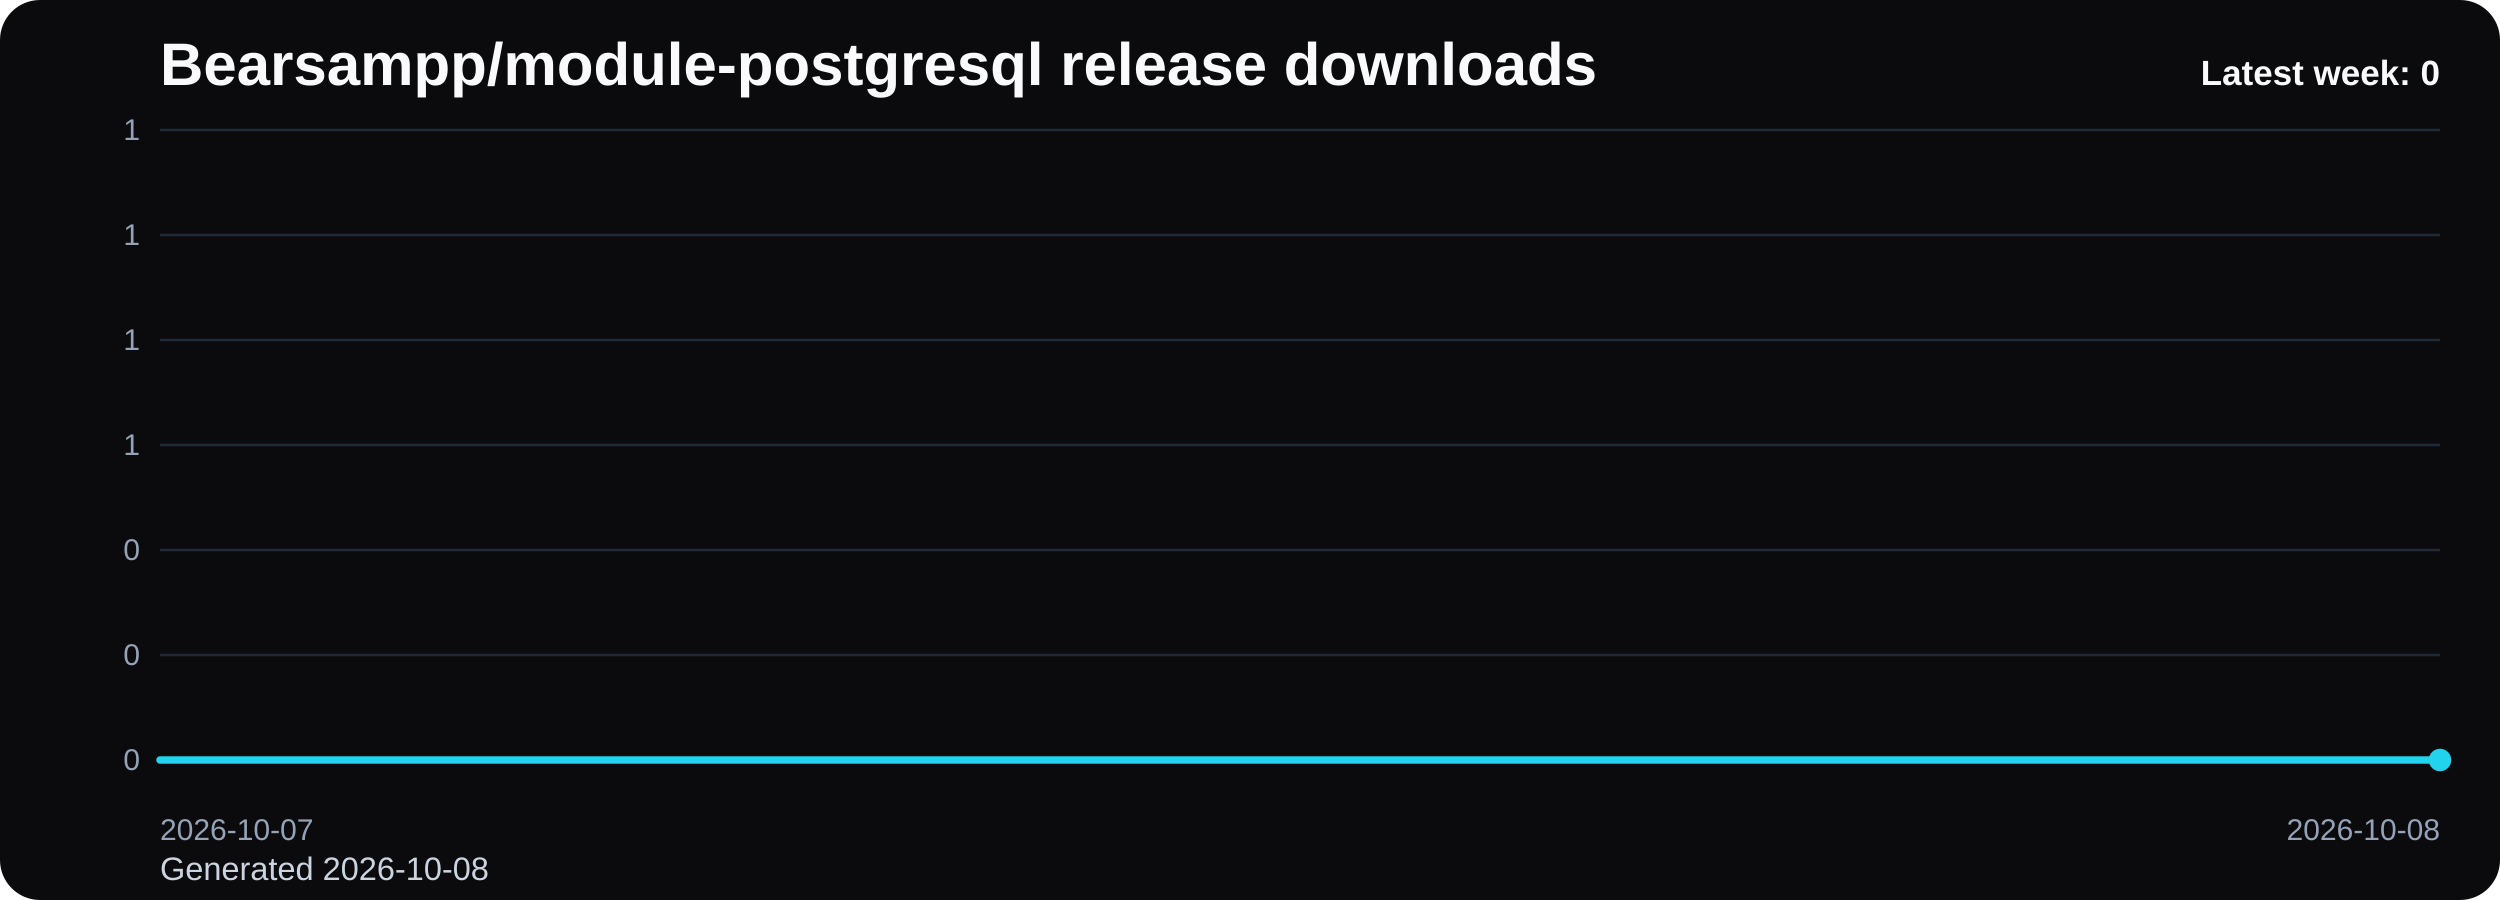
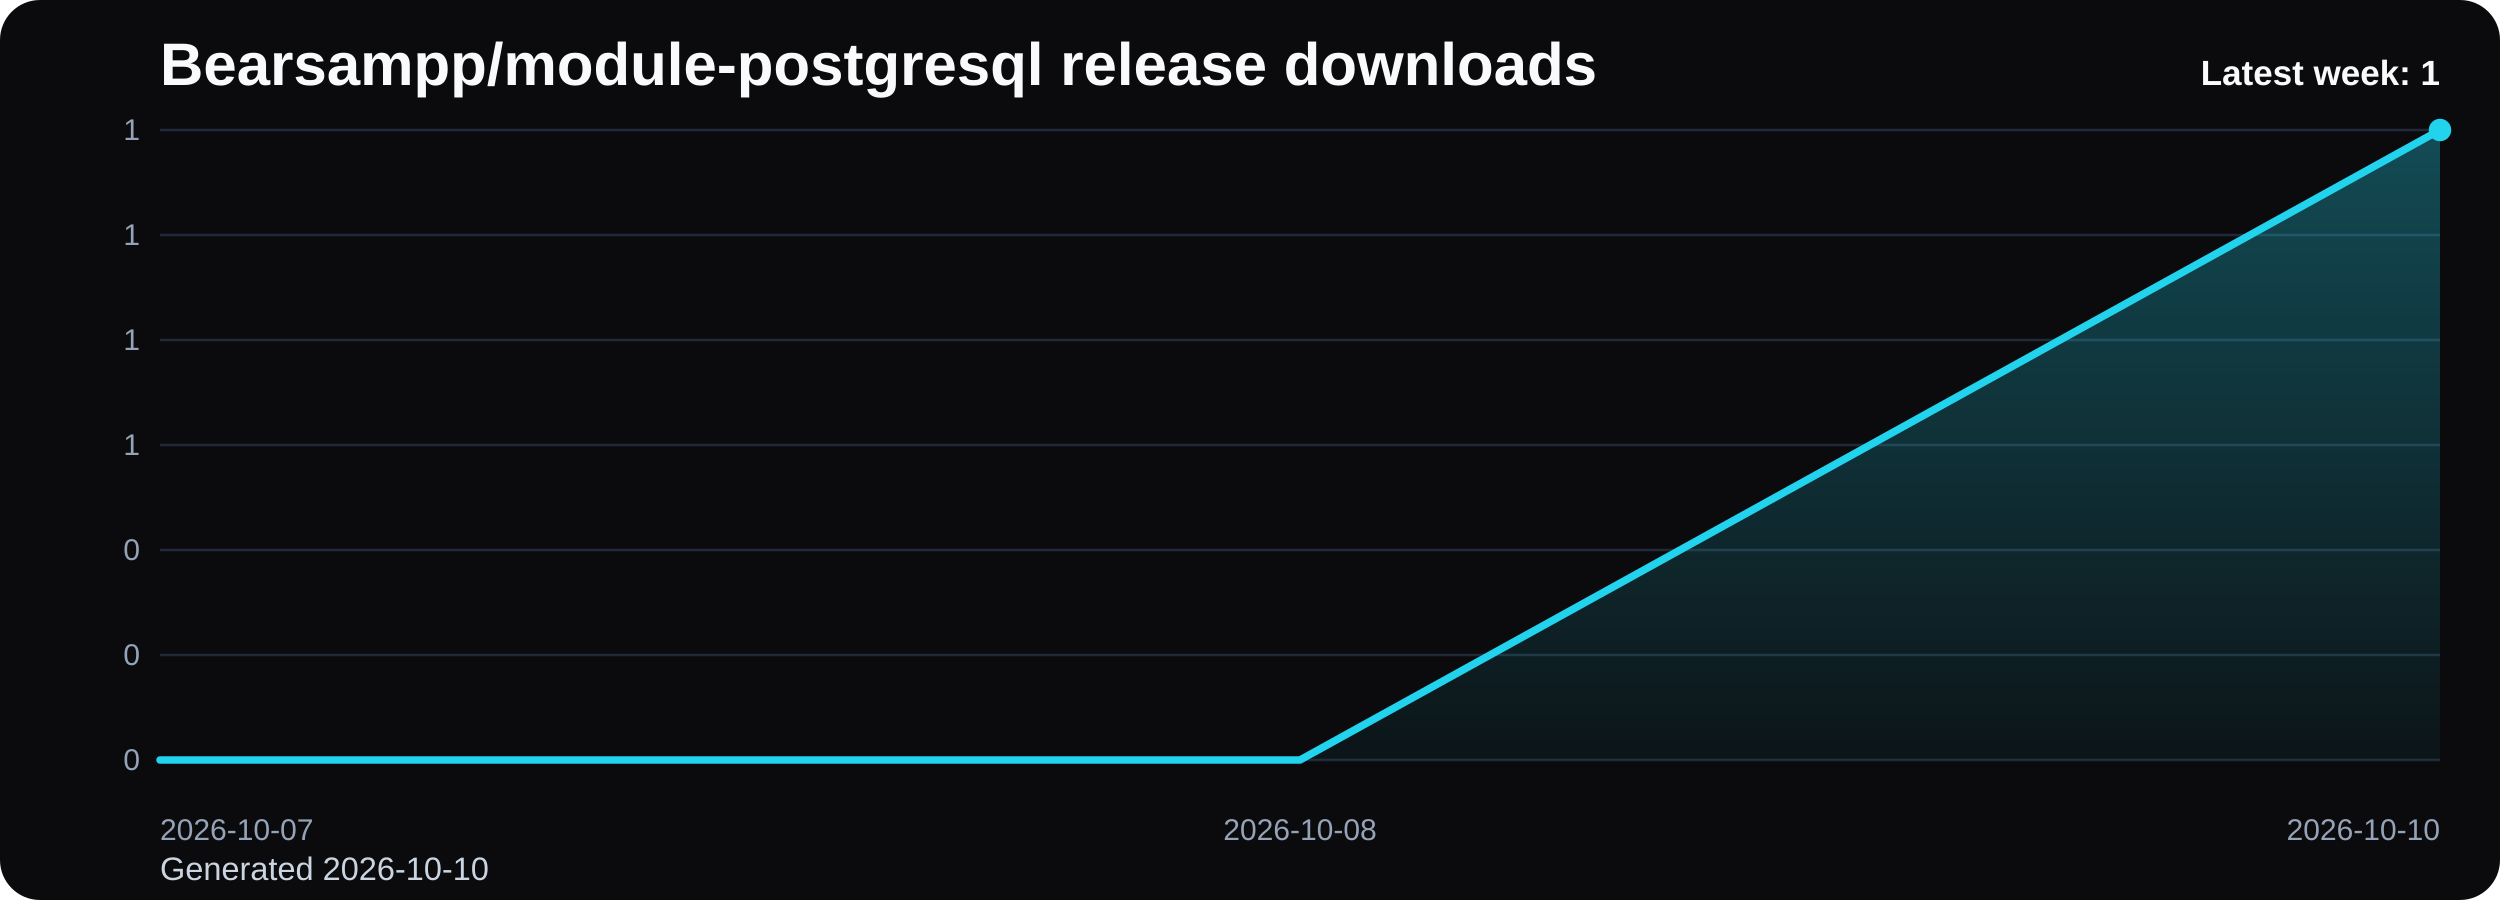
<svg xmlns="http://www.w3.org/2000/svg" viewBox="0 0 1000 360" role="img" aria-label="Bearsampp/module-postgresql release downloads chart">
  <defs>
    <linearGradient id="fill-weekly-black" x1="0" y1="0" x2="0" y2="1">
      <stop offset="0%" stop-color="#22d3ee" stop-opacity="0.32" />
      <stop offset="100%" stop-color="#22d3ee" stop-opacity="0.05" />
    </linearGradient>
    <style>
      .bg { fill: #0b0b0d; }
      .title { font: 700 24px Arial, sans-serif; fill: #f8fafc; }
      .sub { font: 400 13px Arial, sans-serif; fill: #cbd5e1; }
      .grid { stroke: #1f2937; stroke-width: 1; }
      .axis { font: 400 12px Arial, sans-serif; fill: #94a3b8; }
      .line { fill: none; stroke: #22d3ee; stroke-width: 3; stroke-linecap: round; stroke-linejoin: round; }
      .dot { fill: #22d3ee; }
      .value { font: 600 11px Arial, sans-serif; fill: #cbd5e1; }
      .latest { font: 700 14px Arial, sans-serif; fill: #f8fafc; }
    </style>
  </defs>
  <rect class="bg" x="0" y="0" width="1000" height="360" rx="16" />
  <text class="title" x="64" y="34">Bearsampp/module-postgresql release downloads</text>
-   <text class="sub" x="64" y="352">Generated 2026-10-08</text>
+   <text class="sub" x="64" y="352">Generated 2026-10-10</text>
  <line x1="64" y1="52.00" x2="976" y2="52.00" class="grid" />
  <text x="56" y="56.00" text-anchor="end" class="axis">1</text>
  <line x1="64" y1="94.00" x2="976" y2="94.00" class="grid" />
  <text x="56" y="98.00" text-anchor="end" class="axis">1</text>
  <line x1="64" y1="136.00" x2="976" y2="136.00" class="grid" />
  <text x="56" y="140.00" text-anchor="end" class="axis">1</text>
  <line x1="64" y1="178.00" x2="976" y2="178.00" class="grid" />
  <text x="56" y="182.00" text-anchor="end" class="axis">1</text>
  <line x1="64" y1="220.00" x2="976" y2="220.00" class="grid" />
  <text x="56" y="224.00" text-anchor="end" class="axis">0</text>
  <line x1="64" y1="262.00" x2="976" y2="262.00" class="grid" />
  <text x="56" y="266.00" text-anchor="end" class="axis">0</text>
  <line x1="64" y1="304.00" x2="976" y2="304.00" class="grid" />
  <text x="56" y="308.00" text-anchor="end" class="axis">0</text>
-   <path d="M 64.00 304 L 64.00 304.00 L 976.00 304.00 L 976.00 304 Z" fill="url(#fill-weekly-black)" />
-   <polyline class="line" points="64.00,304.00 976.00,304.00" />
-   <circle class="dot" cx="976.00" cy="304.00" r="4.5" />
+   <path d="M 64.00 304 L 64.00 304.00 L 520.00 304.00 L 976.00 52.00 L 976.00 304 Z" fill="url(#fill-weekly-black)" />
+   <polyline class="line" points="64.00,304.00 520.00,304.00 976.00,52.00" />
+   <circle class="dot" cx="976.00" cy="52.00" r="4.5" />
  <text class="axis" x="64.00" y="336" text-anchor="start">2026-10-07</text>
-   <text class="axis" x="976.00" y="336" text-anchor="end">2026-10-08</text>
-   <text class="latest" x="976" y="34" text-anchor="end">Latest week: 0</text>
+   <text class="axis" x="520.00" y="336" text-anchor="middle">2026-10-08</text>
+   <text class="axis" x="976.00" y="336" text-anchor="end">2026-10-10</text>
+   <text class="latest" x="976" y="34" text-anchor="end">Latest week: 1</text>
</svg>
